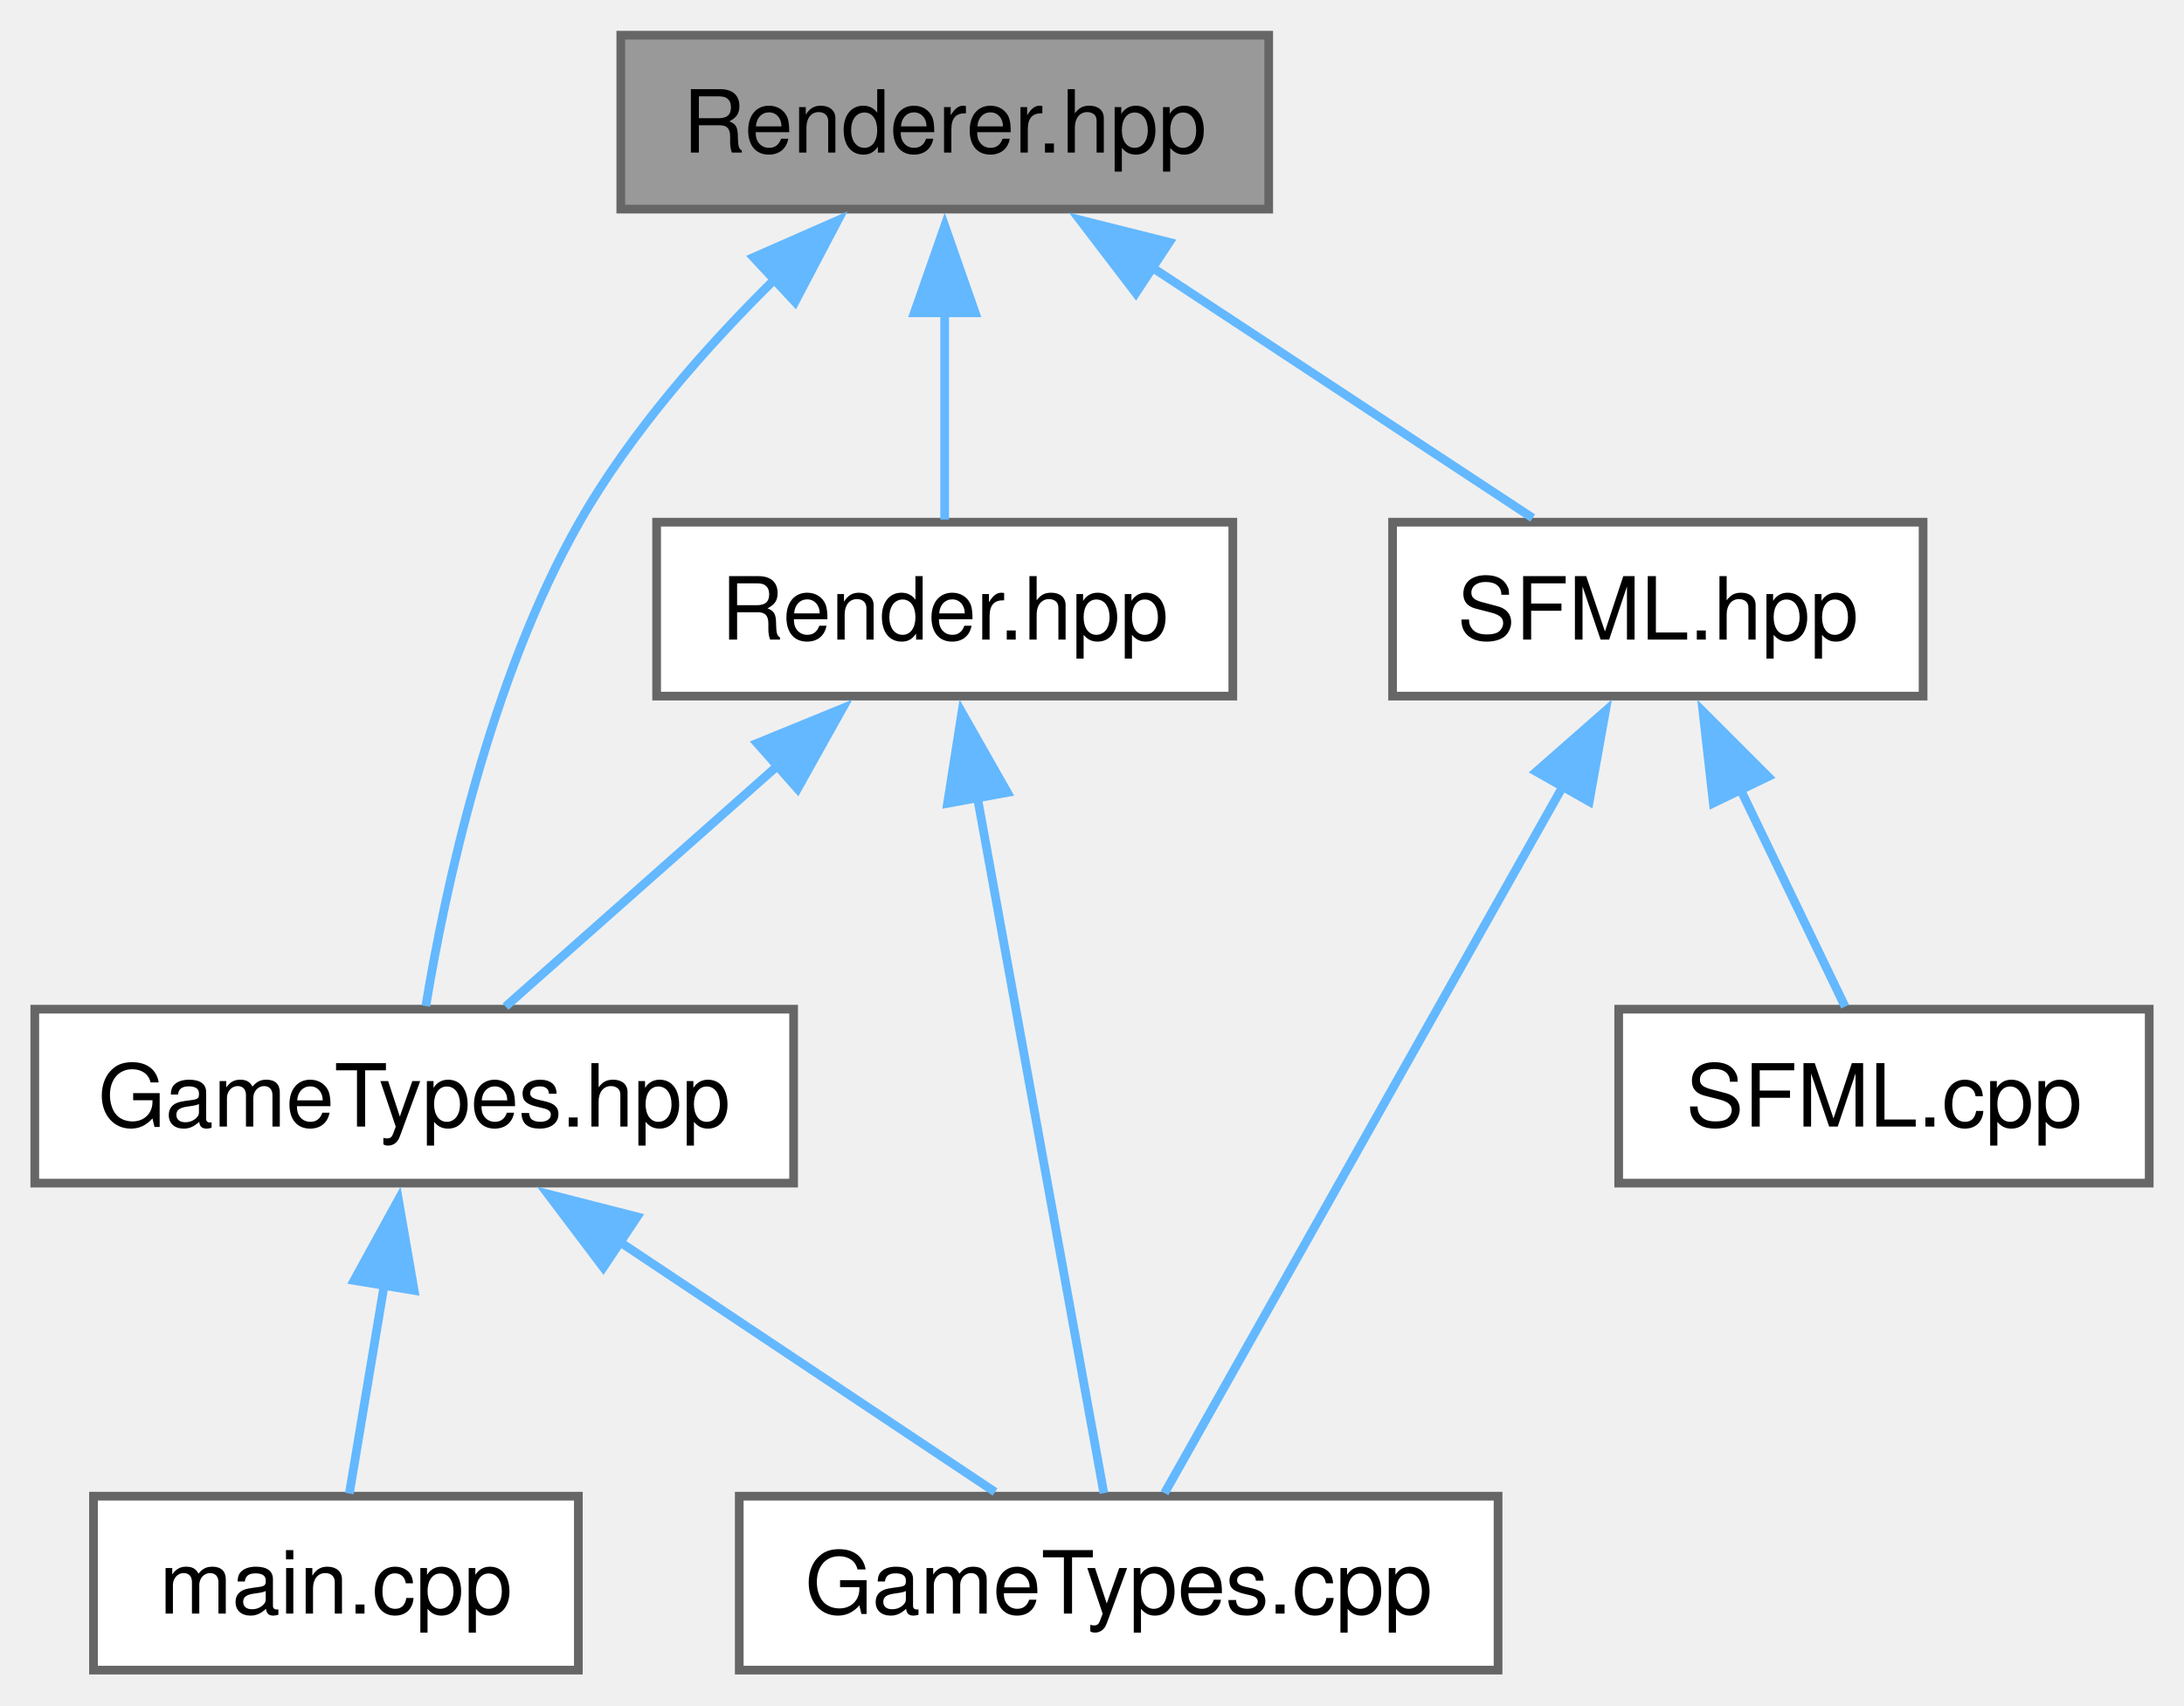
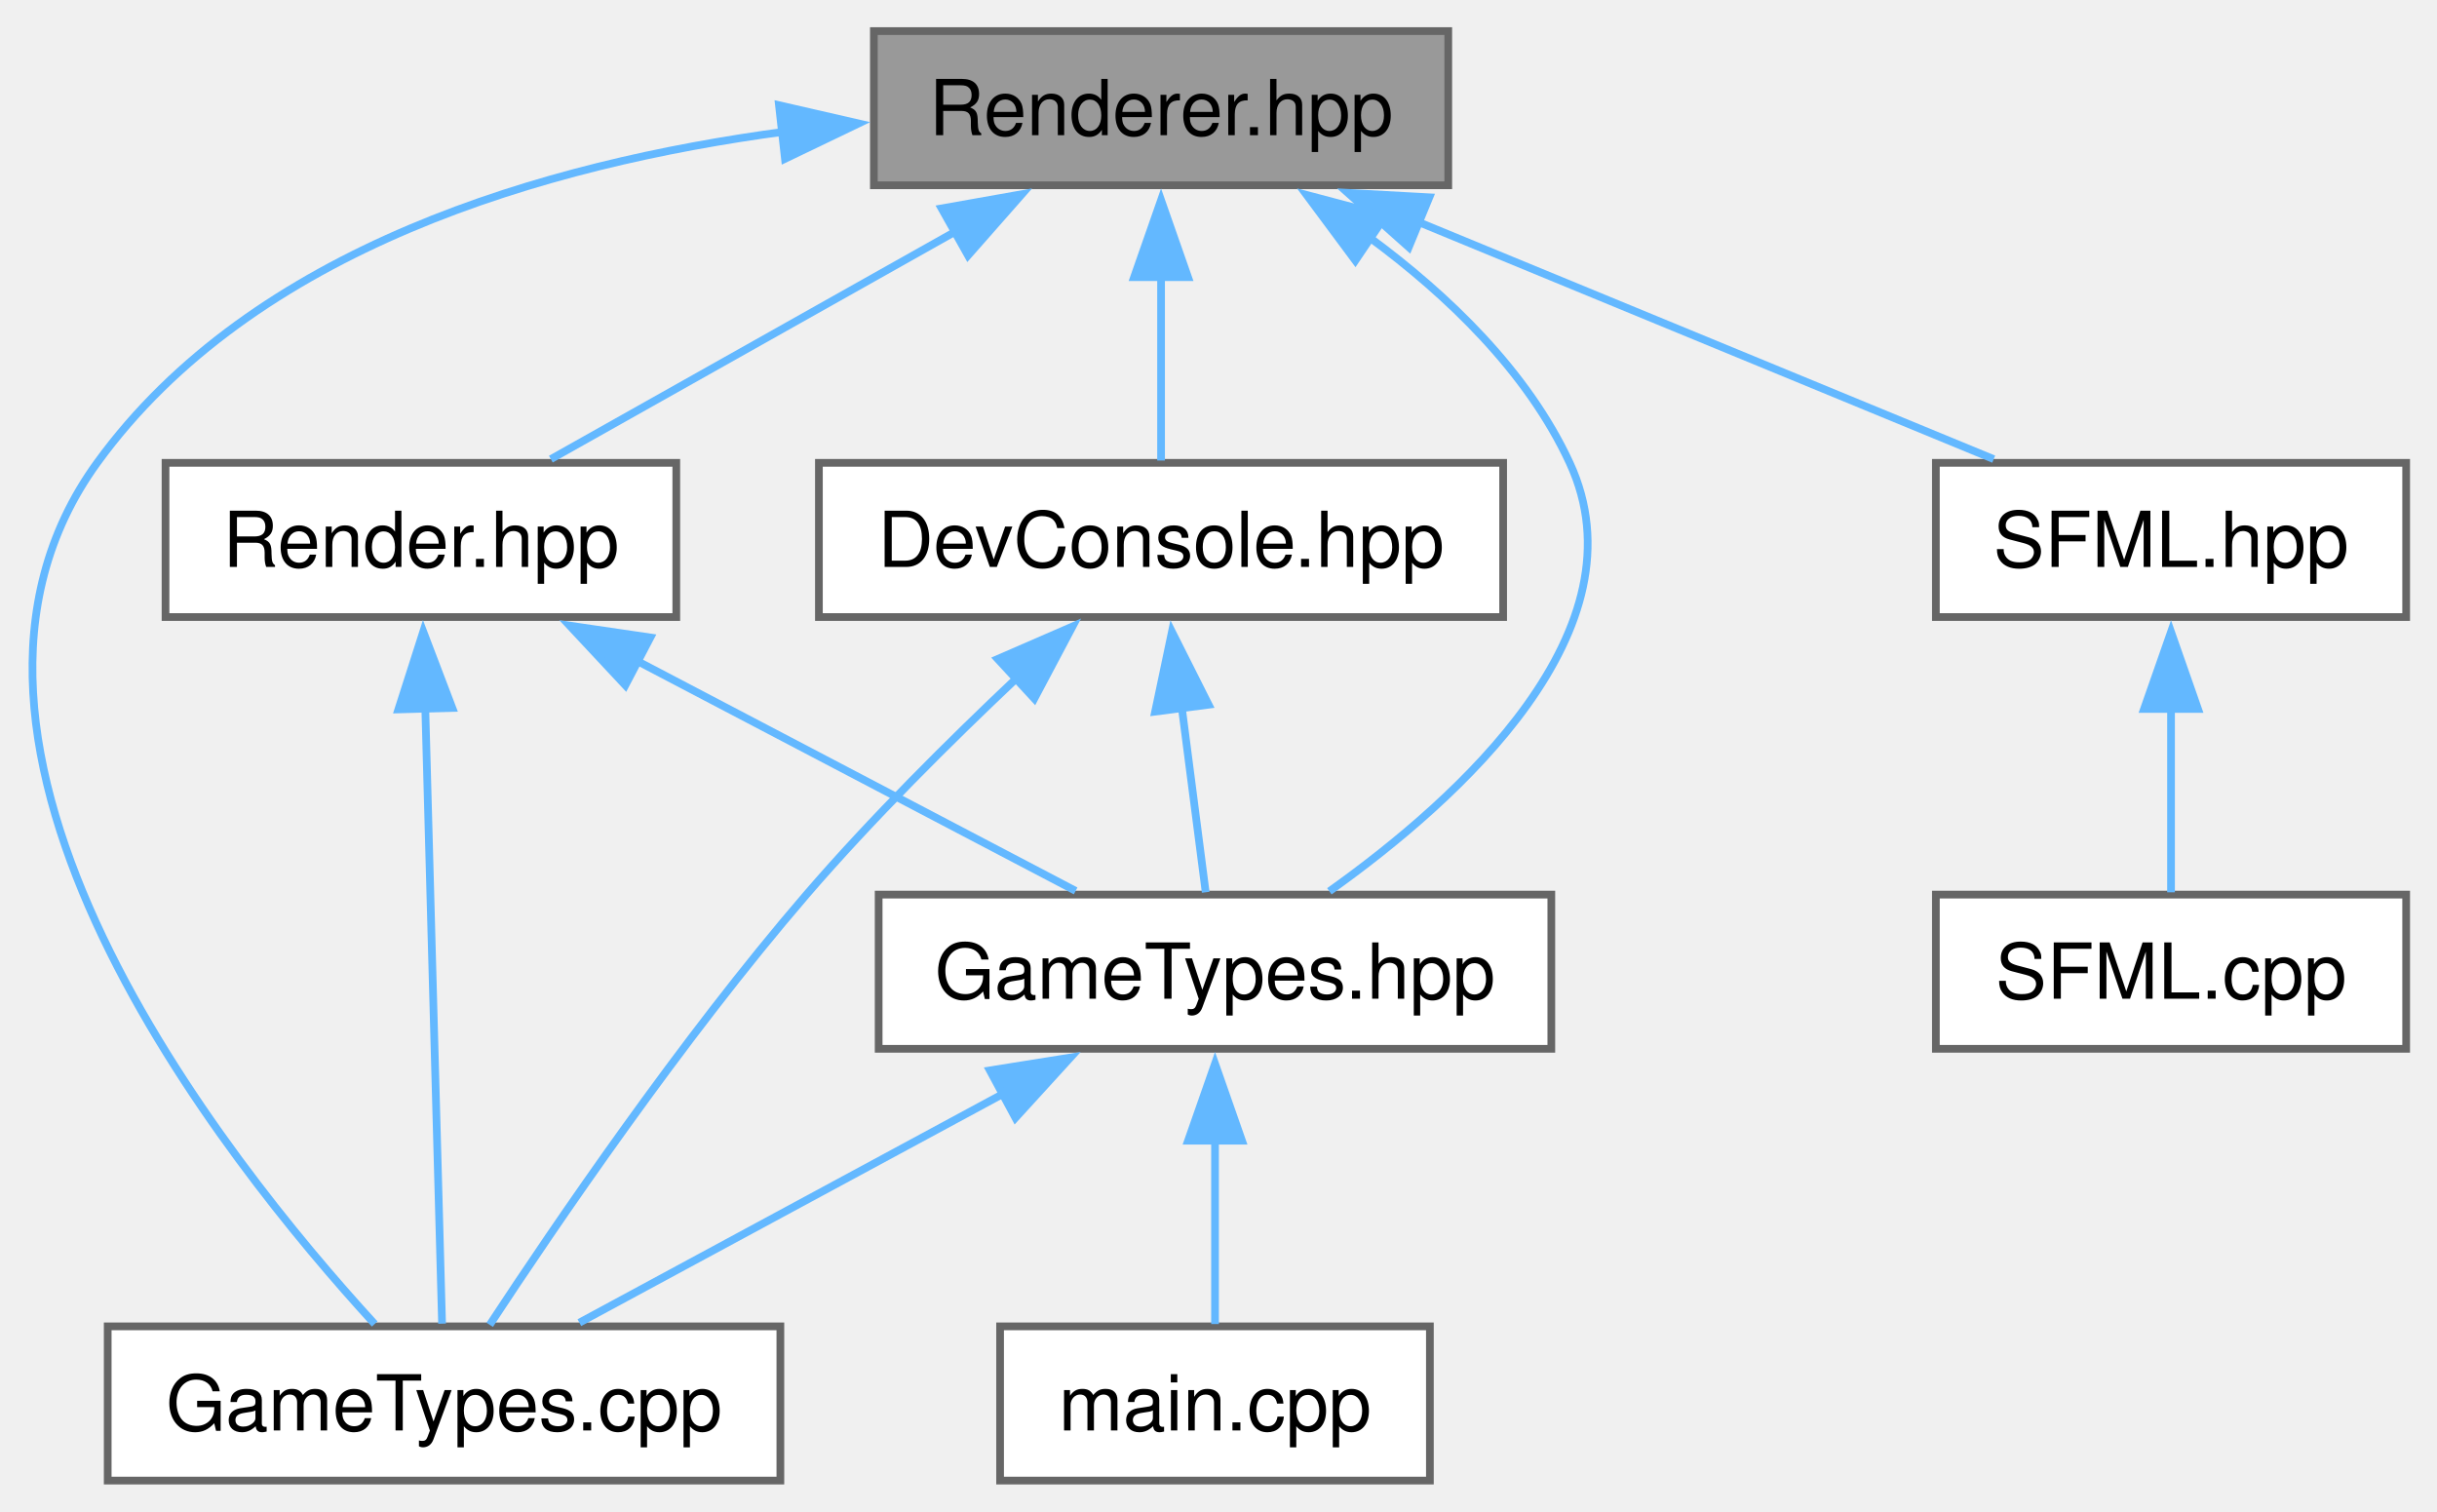
- <svg xmlns="http://www.w3.org/2000/svg" xmlns:xlink="http://www.w3.org/1999/xlink" width="251pt" height="196pt" viewBox="0.00 0.00 251.12 196.00">
+ <svg xmlns="http://www.w3.org/2000/svg" xmlns:xlink="http://www.w3.org/1999/xlink" width="316pt" height="196pt" viewBox="0.00 0.00 316.10 196.00">
  <g id="graph0" class="graph" transform="scale(1 1) rotate(0) translate(4 192)">
    <g id="Node000001" class="node">
      <g id="a_Node000001">
        <a xlink:title=" ">
-           <polygon fill="#999999" stroke="#666666" points="141.88,-188 67.38,-188 67.38,-168 141.88,-168 141.88,-188" />
-           <text text-anchor="middle" x="104.62" y="-174.5" font-family="Helvetica,sans-Serif" font-size="10.00">Renderer.hpp</text>
+           <polygon fill="#999999" stroke="#666666" points="183.85,-188 109.35,-188 109.35,-168 183.85,-168 183.85,-188" />
+           <text text-anchor="middle" x="146.6" y="-174.5" font-family="Helvetica,sans-Serif" font-size="10.00">Renderer.hpp</text>
        </a>
      </g>
    </g>
    <g id="Node000002" class="node">
      <g id="a_Node000002">
-         <a xlink:href="GameTypes_8hpp.html" target="_top" xlink:title=" ">
-           <polygon fill="white" stroke="#666666" points="87.25,-76 0,-76 0,-56 87.25,-56 87.25,-76" />
-           <text text-anchor="middle" x="43.62" y="-62.5" font-family="Helvetica,sans-Serif" font-size="10.00">GameTypes.hpp</text>
+         <a xlink:href="DevConsole_8hpp.html" target="_top" xlink:title=" ">
+           <polygon fill="white" stroke="#666666" points="190.97,-132 102.22,-132 102.22,-112 190.97,-112 190.97,-132" />
+           <text text-anchor="middle" x="146.6" y="-118.5" font-family="Helvetica,sans-Serif" font-size="10.00">DevConsole.hpp</text>
        </a>
      </g>
    </g>
    <g id="edge1_Node000001_Node000002" class="edge">
      <g id="a_edge1_Node000001_Node000002">
        <a xlink:title=" ">
-           <path fill="none" stroke="#63b8ff" d="M85.25,-160.1C77.27,-152.25 68.53,-142.37 62.62,-132 52.27,-113.81 47.13,-89.49 44.96,-76.36" />
-           <polygon fill="#63b8ff" stroke="#63b8ff" points="82.64,-162.45 92.34,-166.71 87.41,-157.33 82.64,-162.45" />
-         </a>
-       </g>
-     </g>
-     <g id="Node000005" class="node">
-       <g id="a_Node000005">
-         <a xlink:href="Render_8hpp.html" target="_top" xlink:title=" ">
-           <polygon fill="white" stroke="#666666" points="137.75,-132 71.5,-132 71.5,-112 137.75,-112 137.75,-132" />
-           <text text-anchor="middle" x="104.62" y="-118.5" font-family="Helvetica,sans-Serif" font-size="10.00">Render.hpp</text>
-         </a>
-       </g>
-     </g>
-     <g id="edge4_Node000001_Node000005" class="edge">
-       <g id="a_edge4_Node000001_Node000005">
-         <a xlink:title=" ">
-           <path fill="none" stroke="#63b8ff" d="M104.62,-156.13C104.62,-147.9 104.62,-138.85 104.62,-132.3" />
-           <polygon fill="#63b8ff" stroke="#63b8ff" points="101.13,-156.08 104.63,-166.08 108.13,-156.08 101.13,-156.08" />
-         </a>
-       </g>
-     </g>
-     <g id="Node000006" class="node">
-       <g id="a_Node000006">
-         <a xlink:href="SFML_8hpp.html" target="_top" xlink:title=" ">
-           <polygon fill="white" stroke="#666666" points="217.12,-132 156.12,-132 156.12,-112 217.12,-112 217.12,-132" />
-           <text text-anchor="middle" x="186.62" y="-118.5" font-family="Helvetica,sans-Serif" font-size="10.00">SFML.hpp</text>
-         </a>
-       </g>
-     </g>
-     <g id="edge7_Node000001_Node000006" class="edge">
-       <g id="a_edge7_Node000001_Node000006">
-         <a xlink:title=" ">
-           <path fill="none" stroke="#63b8ff" d="M128.51,-161.27C142.67,-151.94 160.16,-140.43 172.23,-132.48" />
-           <polygon fill="#63b8ff" stroke="#63b8ff" points="126.6,-158.34 120.17,-166.76 130.45,-164.18 126.6,-158.34" />
+           <path fill="none" stroke="#63b8ff" d="M146.6,-156.13C146.6,-147.9 146.6,-138.85 146.6,-132.3" />
+           <polygon fill="#63b8ff" stroke="#63b8ff" points="143.1,-156.08 146.6,-166.08 150.1,-156.08 143.1,-156.08" />
        </a>
      </g>
    </g>
    <g id="Node000003" class="node">
      <g id="a_Node000003">
        <a xlink:href="GameTypes_8cpp.html" target="_top" xlink:title=" ">
-           <polygon fill="white" stroke="#666666" points="168.25,-20 81,-20 81,0 168.25,0 168.25,-20" />
-           <text text-anchor="middle" x="124.62" y="-6.5" font-family="Helvetica,sans-Serif" font-size="10.00">GameTypes.cpp</text>
+           <polygon fill="white" stroke="#666666" points="97.22,-20 9.97,-20 9.97,0 97.22,0 97.22,-20" />
+           <text text-anchor="middle" x="53.6" y="-6.5" font-family="Helvetica,sans-Serif" font-size="10.00">GameTypes.cpp</text>
+         </a>
+       </g>
+     </g>
+     <g id="edge6_Node000001_Node000003" class="edge">
+       <g id="a_edge6_Node000001_Node000003">
+         <a xlink:title=" ">
+           <path fill="none" stroke="#63b8ff" d="M97.81,-174.96C66.81,-170.82 28.83,-159.88 8.6,-132 -17.86,-95.54 24.97,-41.74 44.6,-20.31" />
+           <polygon fill="#63b8ff" stroke="#63b8ff" points="97.04,-178.39 107.37,-176.02 97.82,-171.43 97.04,-178.39" />
+         </a>
+       </g>
+     </g>
+     <g id="Node000004" class="node">
+       <g id="a_Node000004">
+         <a xlink:href="GameTypes_8hpp.html" target="_top" xlink:title=" ">
+           <polygon fill="white" stroke="#666666" points="197.22,-76 109.97,-76 109.97,-56 197.22,-56 197.22,-76" />
+           <text text-anchor="middle" x="153.6" y="-62.5" font-family="Helvetica,sans-Serif" font-size="10.00">GameTypes.hpp</text>
+         </a>
+       </g>
+     </g>
+     <g id="edge7_Node000001_Node000004" class="edge">
+       <g id="a_edge7_Node000001_Node000004">
+         <a xlink:title=" ">
+           <path fill="none" stroke="#63b8ff" d="M173.67,-161.21C183.77,-153.76 194.11,-143.87 199.6,-132 209.59,-110.42 185.39,-88.5 168.43,-76.43" />
+           <polygon fill="#63b8ff" stroke="#63b8ff" points="171.8,-158.24 165.48,-166.75 175.72,-164.04 171.8,-158.24" />
+         </a>
+       </g>
+     </g>
+     <g id="Node000006" class="node">
+       <g id="a_Node000006">
+         <a xlink:href="Render_8hpp.html" target="_top" xlink:title=" ">
+           <polygon fill="white" stroke="#666666" points="83.72,-132 17.47,-132 17.47,-112 83.72,-112 83.72,-132" />
+           <text text-anchor="middle" x="50.6" y="-118.5" font-family="Helvetica,sans-Serif" font-size="10.00">Render.hpp</text>
+         </a>
+       </g>
+     </g>
+     <g id="edge8_Node000001_Node000006" class="edge">
+       <g id="a_edge8_Node000001_Node000006">
+         <a xlink:title=" ">
+           <path fill="none" stroke="#63b8ff" d="M120.07,-162.08C103.25,-152.62 81.99,-140.66 67.45,-132.48" />
+           <polygon fill="#63b8ff" stroke="#63b8ff" points="118.13,-165 128.56,-166.85 121.56,-158.9 118.13,-165" />
+         </a>
+       </g>
+     </g>
+     <g id="Node000007" class="node">
+       <g id="a_Node000007">
+         <a xlink:href="Renderers_2SFML_2SFML_8hpp.html" target="_top" xlink:title=" ">
+           <polygon fill="white" stroke="#666666" points="308.1,-132 247.1,-132 247.1,-112 308.1,-112 308.1,-132" />
+           <text text-anchor="middle" x="277.6" y="-118.5" font-family="Helvetica,sans-Serif" font-size="10.00">SFML.hpp</text>
+         </a>
+       </g>
+     </g>
+     <g id="edge11_Node000001_Node000007" class="edge">
+       <g id="a_edge11_Node000001_Node000007">
+         <a xlink:title=" ">
+           <path fill="none" stroke="#63b8ff" d="M179.9,-163.27C203.27,-153.64 233.91,-141.01 254.6,-132.48" />
+           <polygon fill="#63b8ff" stroke="#63b8ff" points="178.73,-159.97 170.82,-167.02 181.4,-166.44 178.73,-159.97" />
        </a>
      </g>
    </g>
    <g id="edge2_Node000002_Node000003" class="edge">
      <g id="a_edge2_Node000002_Node000003">
        <a xlink:title=" ">
-           <path fill="none" stroke="#63b8ff" d="M67.22,-49.27C81.21,-39.94 98.48,-28.43 110.41,-20.48" />
-           <polygon fill="#63b8ff" stroke="#63b8ff" points="65.37,-46.3 58.99,-54.75 69.26,-52.12 65.37,-46.3" />
-         </a>
-       </g>
-     </g>
-     <g id="Node000004" class="node">
-       <g id="a_Node000004">
-         <a xlink:href="Client_2src_2main_8cpp.html" target="_top" xlink:title=" ">
-           <polygon fill="white" stroke="#666666" points="62.5,-20 6.75,-20 6.75,0 62.5,0 62.5,-20" />
-           <text text-anchor="middle" x="34.62" y="-6.5" font-family="Helvetica,sans-Serif" font-size="10.00">main.cpp</text>
+           <path fill="none" stroke="#63b8ff" d="M127.91,-104.11C119.26,-95.94 109.04,-85.8 100.6,-76 84.42,-57.22 68.02,-33.13 59.52,-20.2" />
+           <polygon fill="#63b8ff" stroke="#63b8ff" points="125.41,-106.56 135.12,-110.78 130.16,-101.42 125.41,-106.56" />
        </a>
      </g>
    </g>
    <g id="edge3_Node000002_Node000004" class="edge">
      <g id="a_edge3_Node000002_Node000004">
        <a xlink:title=" ">
-           <path fill="none" stroke="#63b8ff" d="M40.2,-44.43C38.81,-36.11 37.28,-26.93 36.17,-20.3" />
-           <polygon fill="#63b8ff" stroke="#63b8ff" points="36.71,-44.81 41.81,-54.1 43.62,-43.66 36.71,-44.81" />
+           <path fill="none" stroke="#63b8ff" d="M149.27,-100.43C150.34,-92.11 151.53,-82.93 152.39,-76.3" />
+           <polygon fill="#63b8ff" stroke="#63b8ff" points="145.83,-99.73 148.01,-110.09 152.77,-100.63 145.83,-99.73" />
        </a>
      </g>
    </g>
-     <g id="edge6_Node000005_Node000002" class="edge">
-       <g id="a_edge6_Node000005_Node000002">
+     <g id="edge4_Node000004_Node000003" class="edge">
+       <g id="a_edge4_Node000004_Node000003">
        <a xlink:title=" ">
-           <path fill="none" stroke="#63b8ff" d="M85.56,-104.13C75.19,-94.94 62.75,-83.93 54.13,-76.3" />
-           <polygon fill="#63b8ff" stroke="#63b8ff" points="83.06,-106.58 92.87,-110.59 87.7,-101.34 83.06,-106.58" />
+           <path fill="none" stroke="#63b8ff" d="M126.46,-50.35C108.86,-40.84 86.45,-28.74 71.15,-20.48" />
+           <polygon fill="#63b8ff" stroke="#63b8ff" points="124.39,-53.2 134.85,-54.87 127.71,-47.04 124.39,-53.2" />
        </a>
      </g>
    </g>
-     <g id="edge5_Node000005_Node000003" class="edge">
-       <g id="a_edge5_Node000005_Node000003">
-         <a xlink:title=" ">
-           <path fill="none" stroke="#63b8ff" d="M108.39,-100.31C112.74,-76.36 119.72,-37.95 122.92,-20.35" />
-           <polygon fill="#63b8ff" stroke="#63b8ff" points="104.95,-99.67 106.6,-110.13 111.83,-100.92 104.95,-99.67" />
+     <g id="Node000005" class="node">
+       <g id="a_Node000005">
+         <a xlink:href="Client_2src_2main_8cpp.html" target="_top" xlink:title=" ">
+           <polygon fill="white" stroke="#666666" points="181.47,-20 125.72,-20 125.72,0 181.47,0 181.47,-20" />
+           <text text-anchor="middle" x="153.6" y="-6.5" font-family="Helvetica,sans-Serif" font-size="10.00">main.cpp</text>
        </a>
      </g>
    </g>
-     <g id="edge8_Node000006_Node000003" class="edge">
-       <g id="a_edge8_Node000006_Node000003">
+     <g id="edge5_Node000004_Node000005" class="edge">
+       <g id="a_edge5_Node000004_Node000005">
        <a xlink:title=" ">
-           <path fill="none" stroke="#63b8ff" d="M175.7,-101.62C162.27,-77.78 140,-38.28 129.9,-20.35" />
-           <polygon fill="#63b8ff" stroke="#63b8ff" points="172.64,-103.31 180.6,-110.3 178.73,-99.87 172.64,-103.31" />
+           <path fill="none" stroke="#63b8ff" d="M153.6,-44.13C153.6,-35.9 153.6,-26.85 153.6,-20.3" />
+           <polygon fill="#63b8ff" stroke="#63b8ff" points="150.1,-44.08 153.6,-54.08 157.1,-44.08 150.1,-44.08" />
        </a>
      </g>
    </g>
-     <g id="Node000007" class="node">
-       <g id="a_Node000007">
-         <a xlink:href="SFML_8cpp.html" target="_top" xlink:title=" ">
-           <polygon fill="white" stroke="#666666" points="243.12,-76 182.12,-76 182.12,-56 243.12,-56 243.12,-76" />
-           <text text-anchor="middle" x="212.62" y="-62.5" font-family="Helvetica,sans-Serif" font-size="10.00">SFML.cpp</text>
+     <g id="edge9_Node000006_Node000003" class="edge">
+       <g id="a_edge9_Node000006_Node000003">
+         <a xlink:title=" ">
+           <path fill="none" stroke="#63b8ff" d="M51.16,-100.31C51.82,-76.36 52.86,-37.95 53.34,-20.35" />
+           <polygon fill="#63b8ff" stroke="#63b8ff" points="47.67,-100.02 50.9,-110.11 54.67,-100.21 47.67,-100.02" />
        </a>
      </g>
    </g>
-     <g id="edge9_Node000006_Node000007" class="edge">
-       <g id="a_edge9_Node000006_Node000007">
+     <g id="edge10_Node000006_Node000004" class="edge">
+       <g id="a_edge10_Node000006_Node000004">
        <a xlink:title=" ">
-           <path fill="none" stroke="#63b8ff" d="M196.11,-101.29C200.23,-92.75 204.84,-83.16 208.15,-76.3" />
-           <polygon fill="#63b8ff" stroke="#63b8ff" points="193,-99.7 191.81,-110.23 199.3,-102.74 193,-99.7" />
+           <path fill="none" stroke="#63b8ff" d="M78.55,-106.35C96.68,-96.84 119.77,-84.74 135.52,-76.48" />
+           <polygon fill="#63b8ff" stroke="#63b8ff" points="77.11,-103.15 69.88,-110.89 80.36,-109.35 77.11,-103.15" />
+         </a>
+       </g>
+     </g>
+     <g id="Node000008" class="node">
+       <g id="a_Node000008">
+         <a xlink:href="Renderers_2SFML_2SFML_8cpp.html" target="_top" xlink:title=" ">
+           <polygon fill="white" stroke="#666666" points="308.1,-76 247.1,-76 247.1,-56 308.1,-56 308.1,-76" />
+           <text text-anchor="middle" x="277.6" y="-62.5" font-family="Helvetica,sans-Serif" font-size="10.00">SFML.cpp</text>
+         </a>
+       </g>
+     </g>
+     <g id="edge12_Node000007_Node000008" class="edge">
+       <g id="a_edge12_Node000007_Node000008">
+         <a xlink:title=" ">
+           <path fill="none" stroke="#63b8ff" d="M277.6,-100.13C277.6,-91.9 277.6,-82.85 277.6,-76.3" />
+           <polygon fill="#63b8ff" stroke="#63b8ff" points="274.1,-100.08 277.6,-110.08 281.1,-100.08 274.1,-100.08" />
        </a>
      </g>
    </g>
  </g>
</svg>
